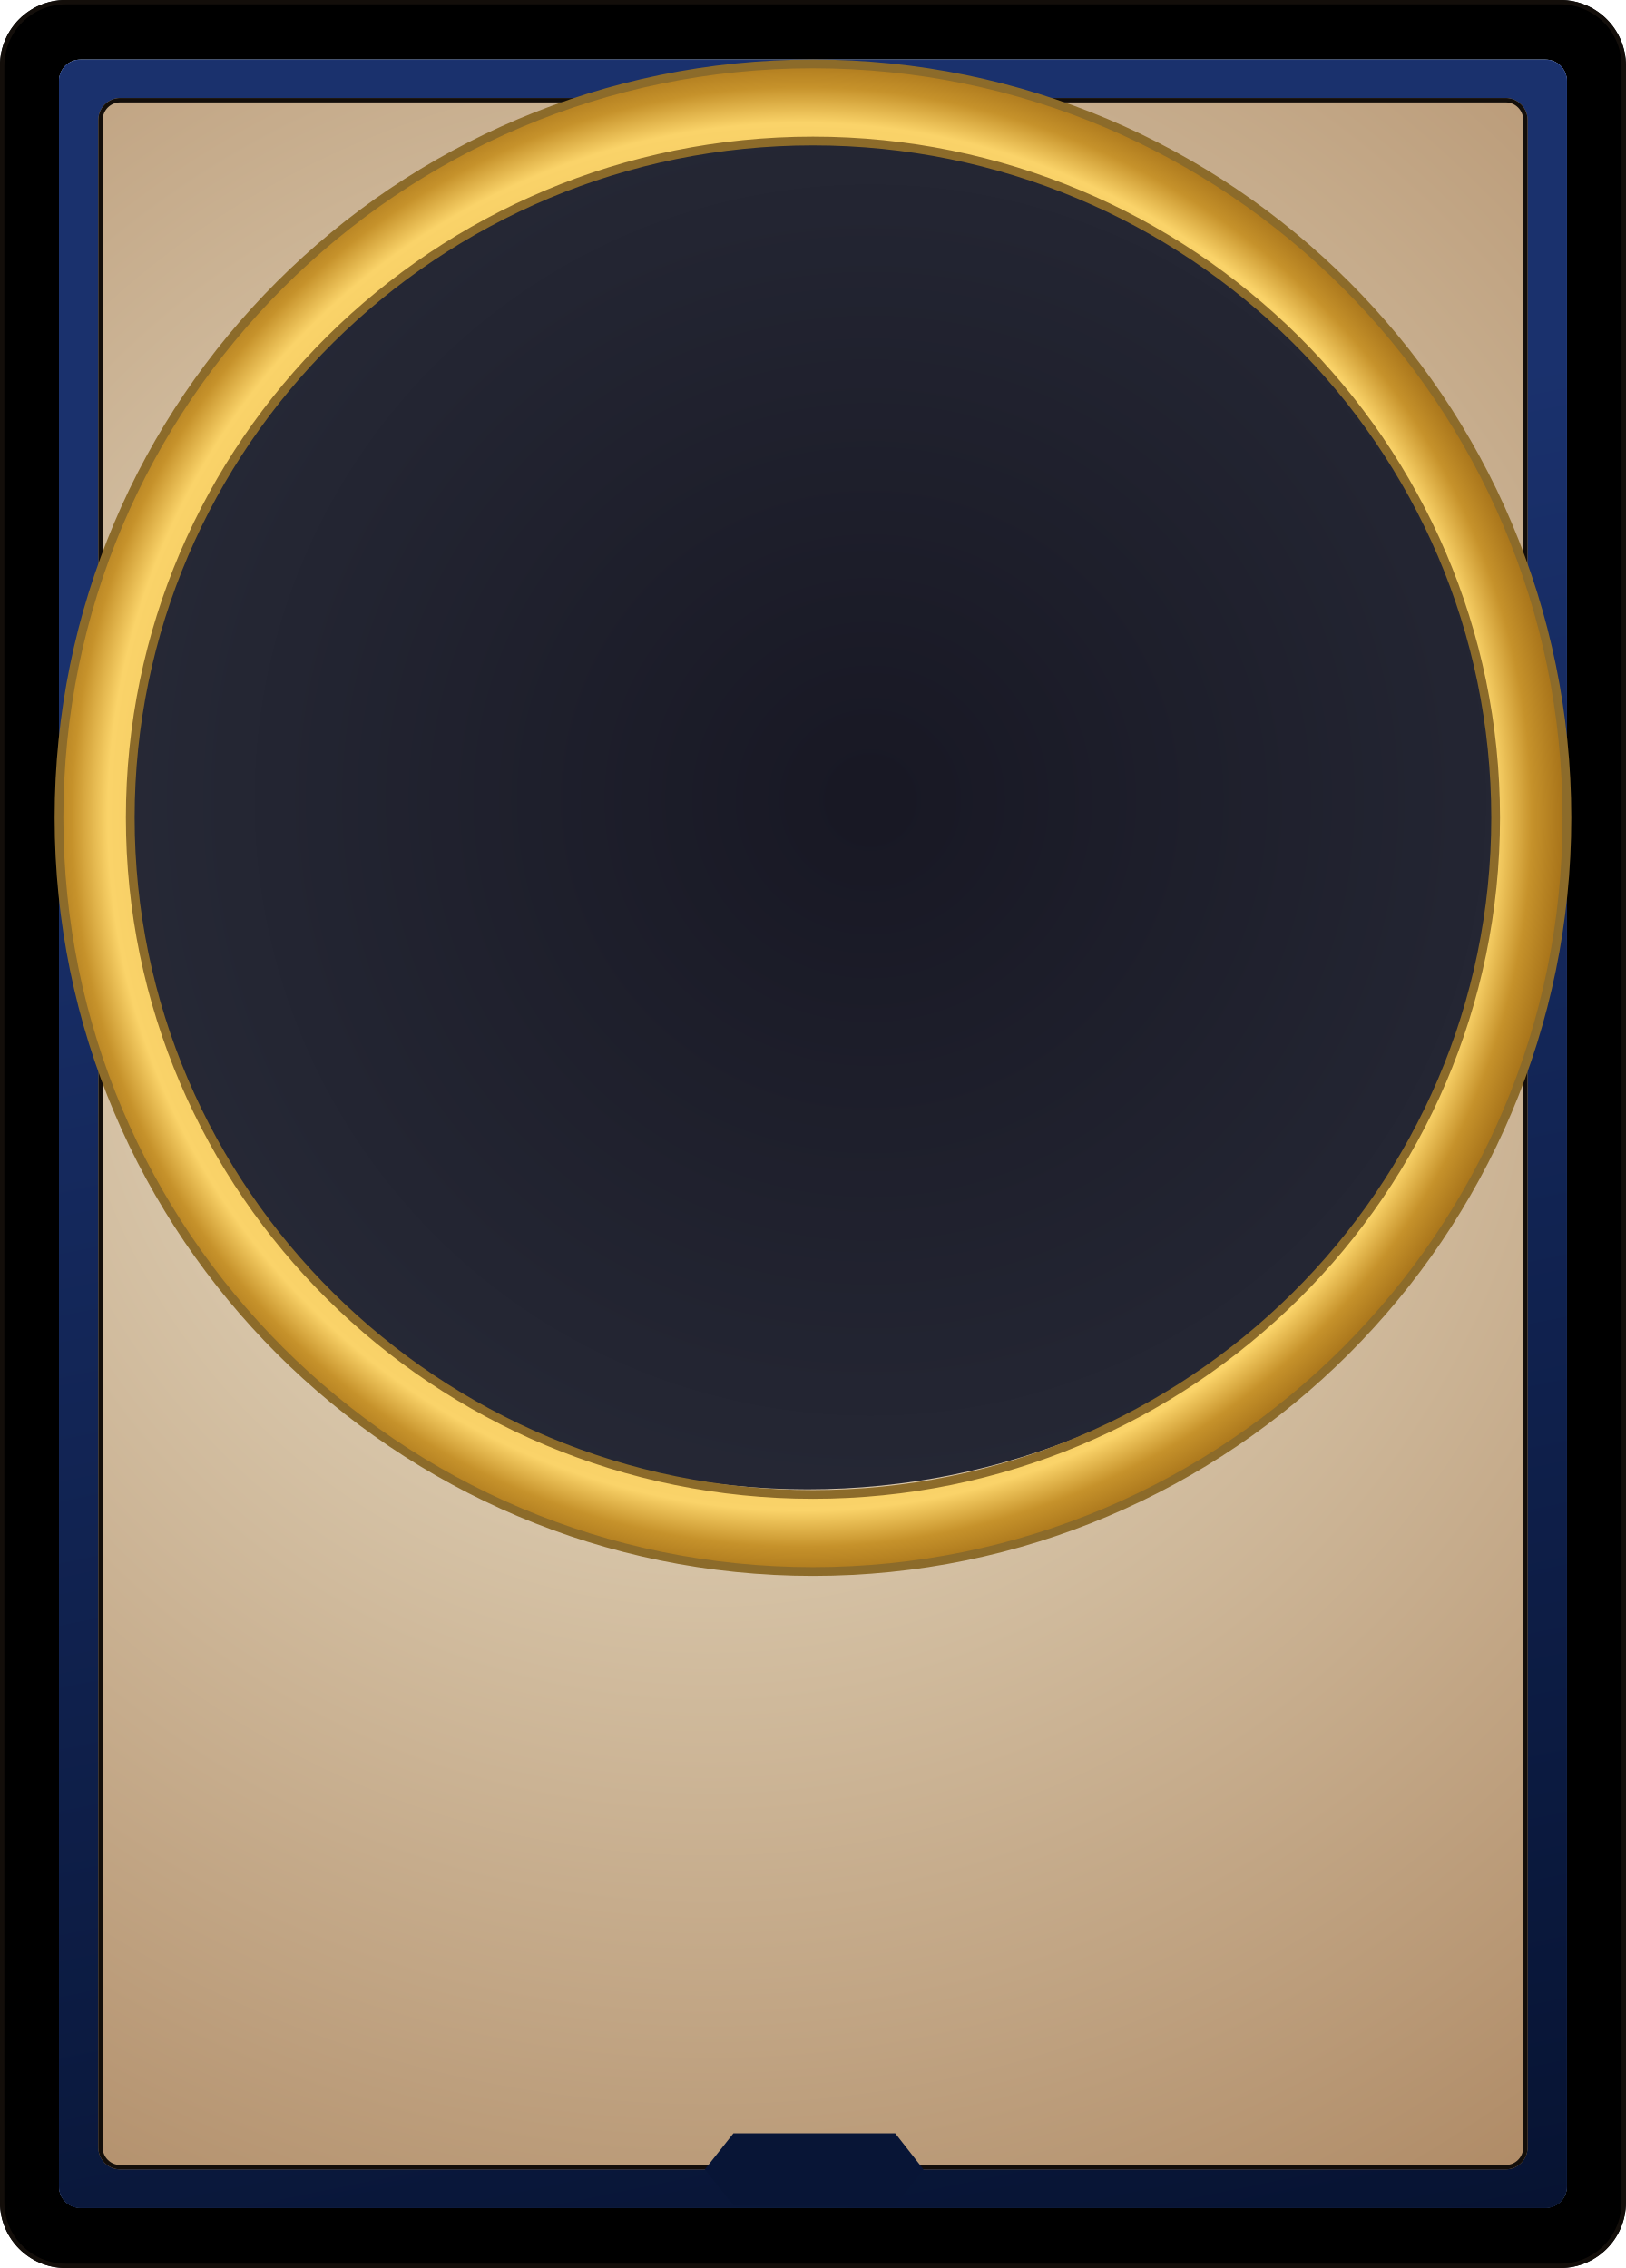
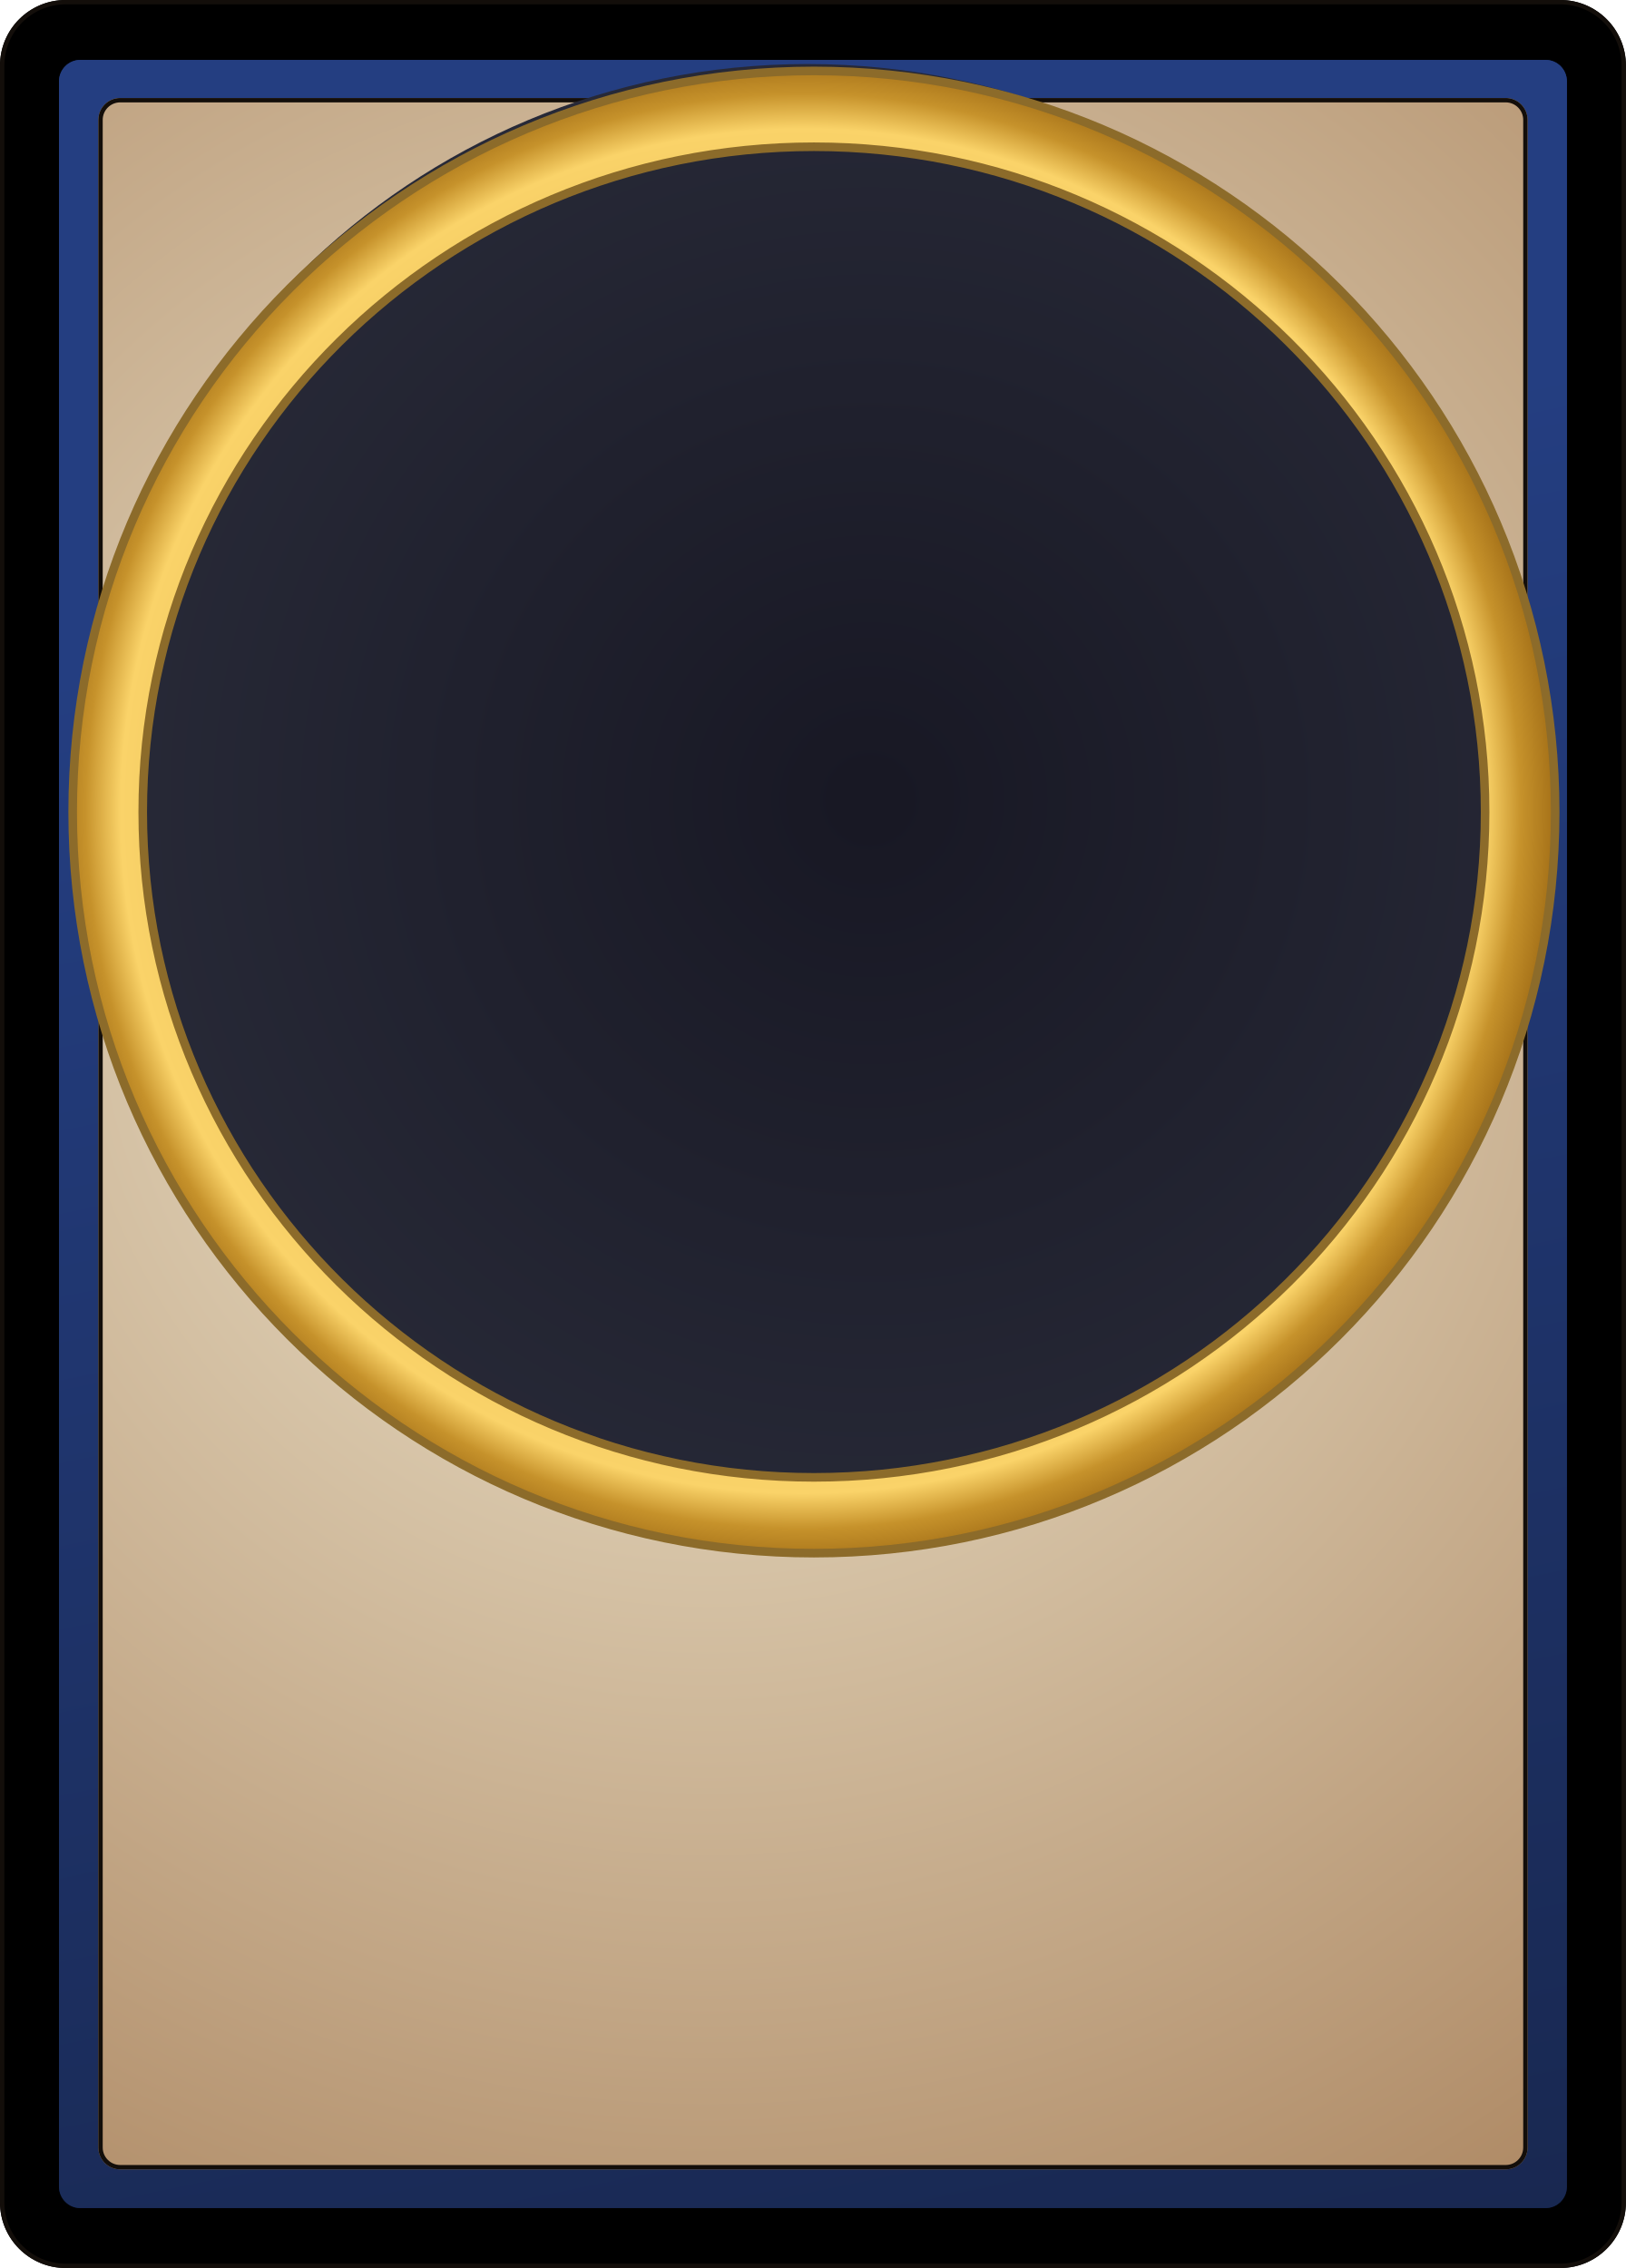
<svg xmlns="http://www.w3.org/2000/svg" viewBox="0 0 744 1038" width="744" height="1038">
  <defs>
-     <clipPath id="alignment-13730472499077015651">
+     <clipPath id="alignment-14876702616939577664">
      <path d="M36,66 C36,49.446 49.446,36 66,36 L750,36 C766.554,36 780,49.446 780,66 L780,1044 C780,1060.554 766.554,1074 750,1074 L66,1074 C49.446,1074 36,1060.554 36,1044 L36,66 Z" fill="#000000" />
    </clipPath>
-     <radialGradient id="6765974986622951036" cx="629.22" cy="800.195" r="591.798" gradientTransform="matrix(0.001449275,0,0,0.00101713,-0.09130435,-0.06436175)">
-       <stop stop-color="#5f7470" />
-       <stop offset="1" stop-color="#889696" />
-     </radialGradient>
-     <radialGradient id="14702371639950004088" cx="360.151" cy="476.898" r="682.273" gradientTransform="matrix(0.001529052,0,0,0.001054852,-0.1238532,-0.08529201)">
+     <linearGradient id="9012043538971895805" x1="568.926" y1="1115.483" x2="395.869" y2="272.567" gradientTransform="matrix(0.001449275,0,0,0.00101713,-0.09130435,-0.06450738)">
+       <stop stop-color="#061230" />
+       <stop offset="1" stop-color="#1a316d" />
+     </linearGradient>
+     <linearGradient id="13504771562883880314" x1="568.926" y1="1115.483" x2="395.869" y2="272.567" gradientTransform="matrix(0.001449275,0,0,0.00101713,-0.09130435,-0.06450738)">
+       <stop stop-color="#18274f" />
+       <stop offset="0.996" stop-color="#243e81" />
+     </linearGradient>
+     <radialGradient id="5469202006662771643" cx="360.151" cy="476.898" r="682.273" gradientTransform="matrix(0.001529052,0,0,0.001054852,-0.1238532,-0.08529201)">
      <stop stop-color="#f1e9d2" />
      <stop offset="0.197" stop-color="#e3d6bc" />
      <stop offset="1" stop-color="#ae8964" />
    </radialGradient>
-     <clipPath id="alignment-13560059809607100929">
+     <clipPath id="alignment-1029470213181512942">
      <path d="M81,90.857 C81,85.339 85.482,80.857 91,80.857 L725,80.857 C730.518,80.857 735,85.339 735,90.857 L735,1018.857 C735,1024.375 730.518,1028.857 725,1028.857 L91,1028.857 C85.482,1028.857 81,1024.375 81,1018.857 L81,90.857 Z" fill="#000000" />
    </clipPath>
-     <radialGradient id="3800565374679988209" cx="629.22" cy="800.195" r="591.798" gradientTransform="matrix(0.001449275,0,0,0.00101713,-0.09130435,-0.06436175)">
-       <stop stop-color="#5f7470" />
-       <stop offset="1" stop-color="#889696" />
+     <radialGradient id="7003662425016313712" cx="398.107" cy="416.63" r="549.28" gradientTransform="matrix(0.00152367,0,0,0.001536474,-0.06290709,-0.1226498)">
+       <stop offset="0.021" stop-color="#181824" />
+       <stop offset="1" stop-color="#303342" />
    </radialGradient>
-     <radialGradient id="5501596190714104935" cx="458.742" cy="803.511" r="555.733" gradientTransform="matrix(0.001449275,0,0,0.00101713,-0.09130435,-0.06436175)">
-       <stop stop-color="#08102e" />
-       <stop offset="1" stop-color="#3950a3" />
-     </radialGradient>
-     <linearGradient id="17349359930806625227" x1="568.926" y1="1115.483" x2="395.869" y2="272.567" gradientTransform="matrix(0.001449275,0,0,0.00101713,-0.09130435,-0.06450738)">
-       <stop stop-color="#061230" />
-       <stop offset="1" stop-color="#1a316d" />
-     </linearGradient>
-     <radialGradient id="16490265168472692381" cx="360.151" cy="476.898" r="682.273" gradientTransform="matrix(0.001529052,0,0,0.001054852,-0.1238532,-0.08529201)">
-       <stop stop-color="#f1e9d2" />
-       <stop offset="0.197" stop-color="#e3d6bc" />
-       <stop offset="1" stop-color="#ae8964" />
-     </radialGradient>
-     <clipPath id="alignment-15266322522731156052">
-       <path d="M81,90.857 C81,85.339 85.482,80.857 91,80.857 L725,80.857 C730.518,80.857 735,85.339 735,90.857 L735,1018.857 C735,1024.375 730.518,1028.857 725,1028.857 L91,1028.857 C85.482,1028.857 81,1024.375 81,1018.857 L81,90.857 Z" fill="#000000" />
-     </clipPath>
-     <radialGradient id="3859492599199733909" cx="398.245" cy="416.682" r="551.919" gradientTransform="matrix(0.001516383,0,0,0.001529517,-0.06021504,-0.1198306)">
-       <stop offset="0.021" stop-color="#181824" />
-       <stop offset="1" stop-color="#2f3341" />
-     </radialGradient>
-     <radialGradient id="7117878574103754711" cx="366.947" cy="424.365" r="349.41" gradientTransform="matrix(0.001449275,0,0,0.001449275,-0.03913043,-0.115599)">
+     <radialGradient id="12709646859758072723" cx="367.473" cy="421.777" r="343.523" gradientTransform="matrix(0.001474113,0,0,0.001474113,-0.04902086,-0.1223243)">
      <stop stop-color="#a67219" />
      <stop offset="0.909" stop-color="#fad369" />
      <stop offset="0.956" stop-color="#c6922b" />
      <stop offset="1" stop-color="#a67219" />
    </radialGradient>
  </defs>
  <g>
    <g>
      <g>
        <g transform="matrix(1,0,0,1,-36,-36)">
          <path d="M36,66 C36,49.446 49.446,36 66,36 L750,36 C766.554,36 780,49.446 780,66 L780,1044 C780,1060.554 766.554,1074 750,1074 L66,1074 C49.446,1074 36,1060.554 36,1044 L36,66 Z" fill="#000000" />
-           <path d="M36,66 C36,49.446 49.446,36 66,36 L750,36 C766.554,36 780,49.446 780,66 L780,1044 C780,1060.554 766.554,1074 750,1074 L66,1074 C49.446,1074 36,1060.554 36,1044 L36,66 Z" clip-path="url(#alignment-13730472499077015651)" fill="none" stroke="#130e0a" stroke-width="4" />
+           <path d="M36,66 C36,49.446 49.446,36 66,36 L750,36 C766.554,36 780,49.446 780,66 L780,1044 C780,1060.554 766.554,1074 750,1074 L66,1074 C49.446,1074 36,1060.554 36,1044 L36,66 Z" clip-path="url(#alignment-14876702616939577664)" fill="none" stroke="#130e0a" stroke-width="4" />
        </g>
        <g transform="matrix(1,0,0,1,-36,-36)">
          <g>
-             <path d="M63,73.09 C63,67.676 67.368,63.278 72.746,63.278 L743.254,63.278 C748.632,63.278 753,67.676 753,73.09 L753,1036.624 C753,1042.038 748.632,1046.436 743.254,1046.436 L72.746,1046.436 C67.368,1046.436 63,1042.038 63,1036.624 L63,73.09 Z" fill="url('#6765974986622951036')" />
+             <path d="M63,73.233 C63,67.819 67.368,63.421 72.746,63.421 L743.254,63.421 C748.632,63.421 753,67.819 753,73.233 L753,1036.767 C753,1042.181 748.632,1046.579 743.254,1046.579 L72.746,1046.579 C67.368,1046.579 63,1042.181 63,1036.767 L63,73.233 Z" fill="url('#9012043538971895805')" />
          </g>
          <g>
-             <path d="M81,90.857 C81,85.339 85.482,80.857 91,80.857 L725,80.857 C730.518,80.857 735,85.339 735,90.857 L735,1018.857 C735,1024.375 730.518,1028.857 725,1028.857 L91,1028.857 C85.482,1028.857 81,1024.375 81,1018.857 L81,90.857 Z" fill="url('#14702371639950004088')" />
-             <path d="M81,90.857 C81,85.339 85.482,80.857 91,80.857 L725,80.857 C730.518,80.857 735,85.339 735,90.857 L735,1018.857 C735,1024.375 730.518,1028.857 725,1028.857 L91,1028.857 C85.482,1028.857 81,1024.375 81,1018.857 L81,90.857 Z" clip-path="url(#alignment-13560059809607100929)" fill="none" stroke="#130e0a" stroke-width="4" />
-           </g>
-         </g>
-         <g transform="matrix(1,0,0,1,-36,-36)">
-           <g>
-             <path d="M63,73.09 C63,67.676 67.368,63.278 72.746,63.278 L743.254,63.278 C748.632,63.278 753,67.676 753,73.09 L753,1036.624 C753,1042.038 748.632,1046.436 743.254,1046.436 L72.746,1046.436 C67.368,1046.436 63,1042.038 63,1036.624 L63,73.09 Z" fill="url('#3800565374679988209')" />
+             <path d="M63,73.233 C63,67.819 67.368,63.421 72.746,63.421 L743.254,63.421 C748.632,63.421 753,67.819 753,73.233 L753,1036.767 C753,1042.181 748.632,1046.579 743.254,1046.579 L72.746,1046.579 C67.368,1046.579 63,1042.181 63,1036.767 L63,73.233 Z" fill="url('#13504771562883880314')" />
          </g>
          <g>
-             <path d="M63,73.09 C63,67.676 67.368,63.278 72.746,63.278 L743.254,63.278 C748.632,63.278 753,67.676 753,73.09 L753,1036.624 C753,1042.038 748.632,1046.436 743.254,1046.436 L72.746,1046.436 C67.368,1046.436 63,1042.038 63,1036.624 L63,73.09 Z" fill="url('#5501596190714104935')" />
-           </g>
-           <g>
-             <path d="M63,73.233 C63,67.819 67.368,63.421 72.746,63.421 L743.254,63.421 C748.632,63.421 753,67.819 753,73.233 L753,1036.767 C753,1042.181 748.632,1046.579 743.254,1046.579 L72.746,1046.579 C67.368,1046.579 63,1042.181 63,1036.767 L63,73.233 Z" fill="url('#17349359930806625227')" />
-           </g>
-           <g>
-             <path d="M81,90.857 C81,85.339 85.482,80.857 91,80.857 L725,80.857 C730.518,80.857 735,85.339 735,90.857 L735,1018.857 C735,1024.375 730.518,1028.857 725,1028.857 L91,1028.857 C85.482,1028.857 81,1024.375 81,1018.857 L81,90.857 Z" fill="url('#16490265168472692381')" />
-             <path d="M81,90.857 C81,85.339 85.482,80.857 91,80.857 L725,80.857 C730.518,80.857 735,85.339 735,90.857 L735,1018.857 C735,1024.375 730.518,1028.857 725,1028.857 L91,1028.857 C85.482,1028.857 81,1024.375 81,1018.857 L81,90.857 Z" clip-path="url(#alignment-15266322522731156052)" fill="none" stroke="#130e0a" stroke-width="4" />
+             <path d="M81,90.857 C81,85.339 85.482,80.857 91,80.857 L725,80.857 C730.518,80.857 735,85.339 735,90.857 L735,1018.857 C735,1024.375 730.518,1028.857 725,1028.857 L91,1028.857 C85.482,1028.857 81,1024.375 81,1018.857 L81,90.857 Z" fill="url('#5469202006662771643')" />
+             <path d="M81,90.857 C81,85.339 85.482,80.857 91,80.857 L725,80.857 C730.518,80.857 735,85.339 735,90.857 L735,1018.857 C735,1024.375 730.518,1028.857 725,1028.857 L91,1028.857 C85.482,1028.857 81,1024.375 81,1018.857 L81,90.857 Z" clip-path="url(#alignment-1029470213181512942)" fill="none" stroke="#130e0a" stroke-width="4" />
          </g>
        </g>
      </g>
      <g>
        <g transform="matrix(1,0,0,1,0,-50.51776)">
-           <path d="M369.442,78.345 C551.383,78.345 699.174,224.867 699.174,405.246 C699.174,585.625 551.383,732.147 369.442,732.147 C187.501,732.147 39.71,585.625 39.71,405.246 C39.71,224.867 187.501,78.345 369.442,78.345 Z" fill="url('#3859492599199733909')" />
+           <path d="M369.442,79.825 C550.513,79.825 697.597,225.684 697.597,405.246 C697.597,584.808 550.513,730.666 369.442,730.666 C188.371,730.666 41.287,584.808 41.287,405.246 C41.287,225.684 188.371,79.825 369.442,79.825 Z" fill="url('#7003662425016313712')" />
        </g>
        <g transform="matrix(1,0,0,1,0,-50.51776)">
-           <path d="M372,79.763 C181.634,79.763 27,234.398 27,424.763 C27,615.129 181.634,769.763 372,769.763 C562.366,769.763 717,615.129 717,424.763 C717,234.398 562.366,79.763 372,79.763 ZM372,115.054 C544.373,115.054 684.392,253.871 684.392,424.763 C684.392,595.656 544.373,734.472 372,734.472 C199.627,734.472 59.608,595.656 59.608,424.763 C59.608,253.871 199.627,115.054 372,115.054 Z" fill="url('#7117878574103754711')" stroke="#8c6b2a" stroke-width="4" />
-         </g>
-       </g>
-       <g>
-         <g>
-           <g transform="matrix(1,0,0,1,-36,-36)">
-             <path d="M358.538,1028.857 C358.538,1028.857 371.619,1045.358 371.619,1045.358 C371.619,1045.358 445.64,1045.358 445.64,1045.358 C445.64,1045.358 458.562,1028.857 458.562,1028.857 C458.562,1028.857 445.64,1012.356 445.64,1012.356 C445.64,1012.356 371.619,1012.356 371.619,1012.356 C371.619,1012.356 358.538,1028.857 358.538,1028.857 Z" fill="#081536" />
-           </g>
+           <path d="M372,79.763 C181.634,79.763 27,234.398 27,424.763 C27,615.129 181.634,769.763 372,769.763 C562.366,769.763 717,615.129 717,424.763 C717,234.398 562.366,79.763 372,79.763 ZM372,115.054 C544.373,115.054 684.392,253.871 684.392,424.763 C684.392,595.656 544.373,734.472 372,734.472 C199.627,734.472 59.608,595.656 59.608,424.763 C59.608,253.871 199.627,115.054 372,115.054 Z" transform="matrix(0.9831511,0,0,0.9831511,6.709407,4.562298)" fill="url('#12709646859758072723')" stroke="#8c6b2a" stroke-width="4" />
        </g>
      </g>
    </g>
  </g>
</svg>
